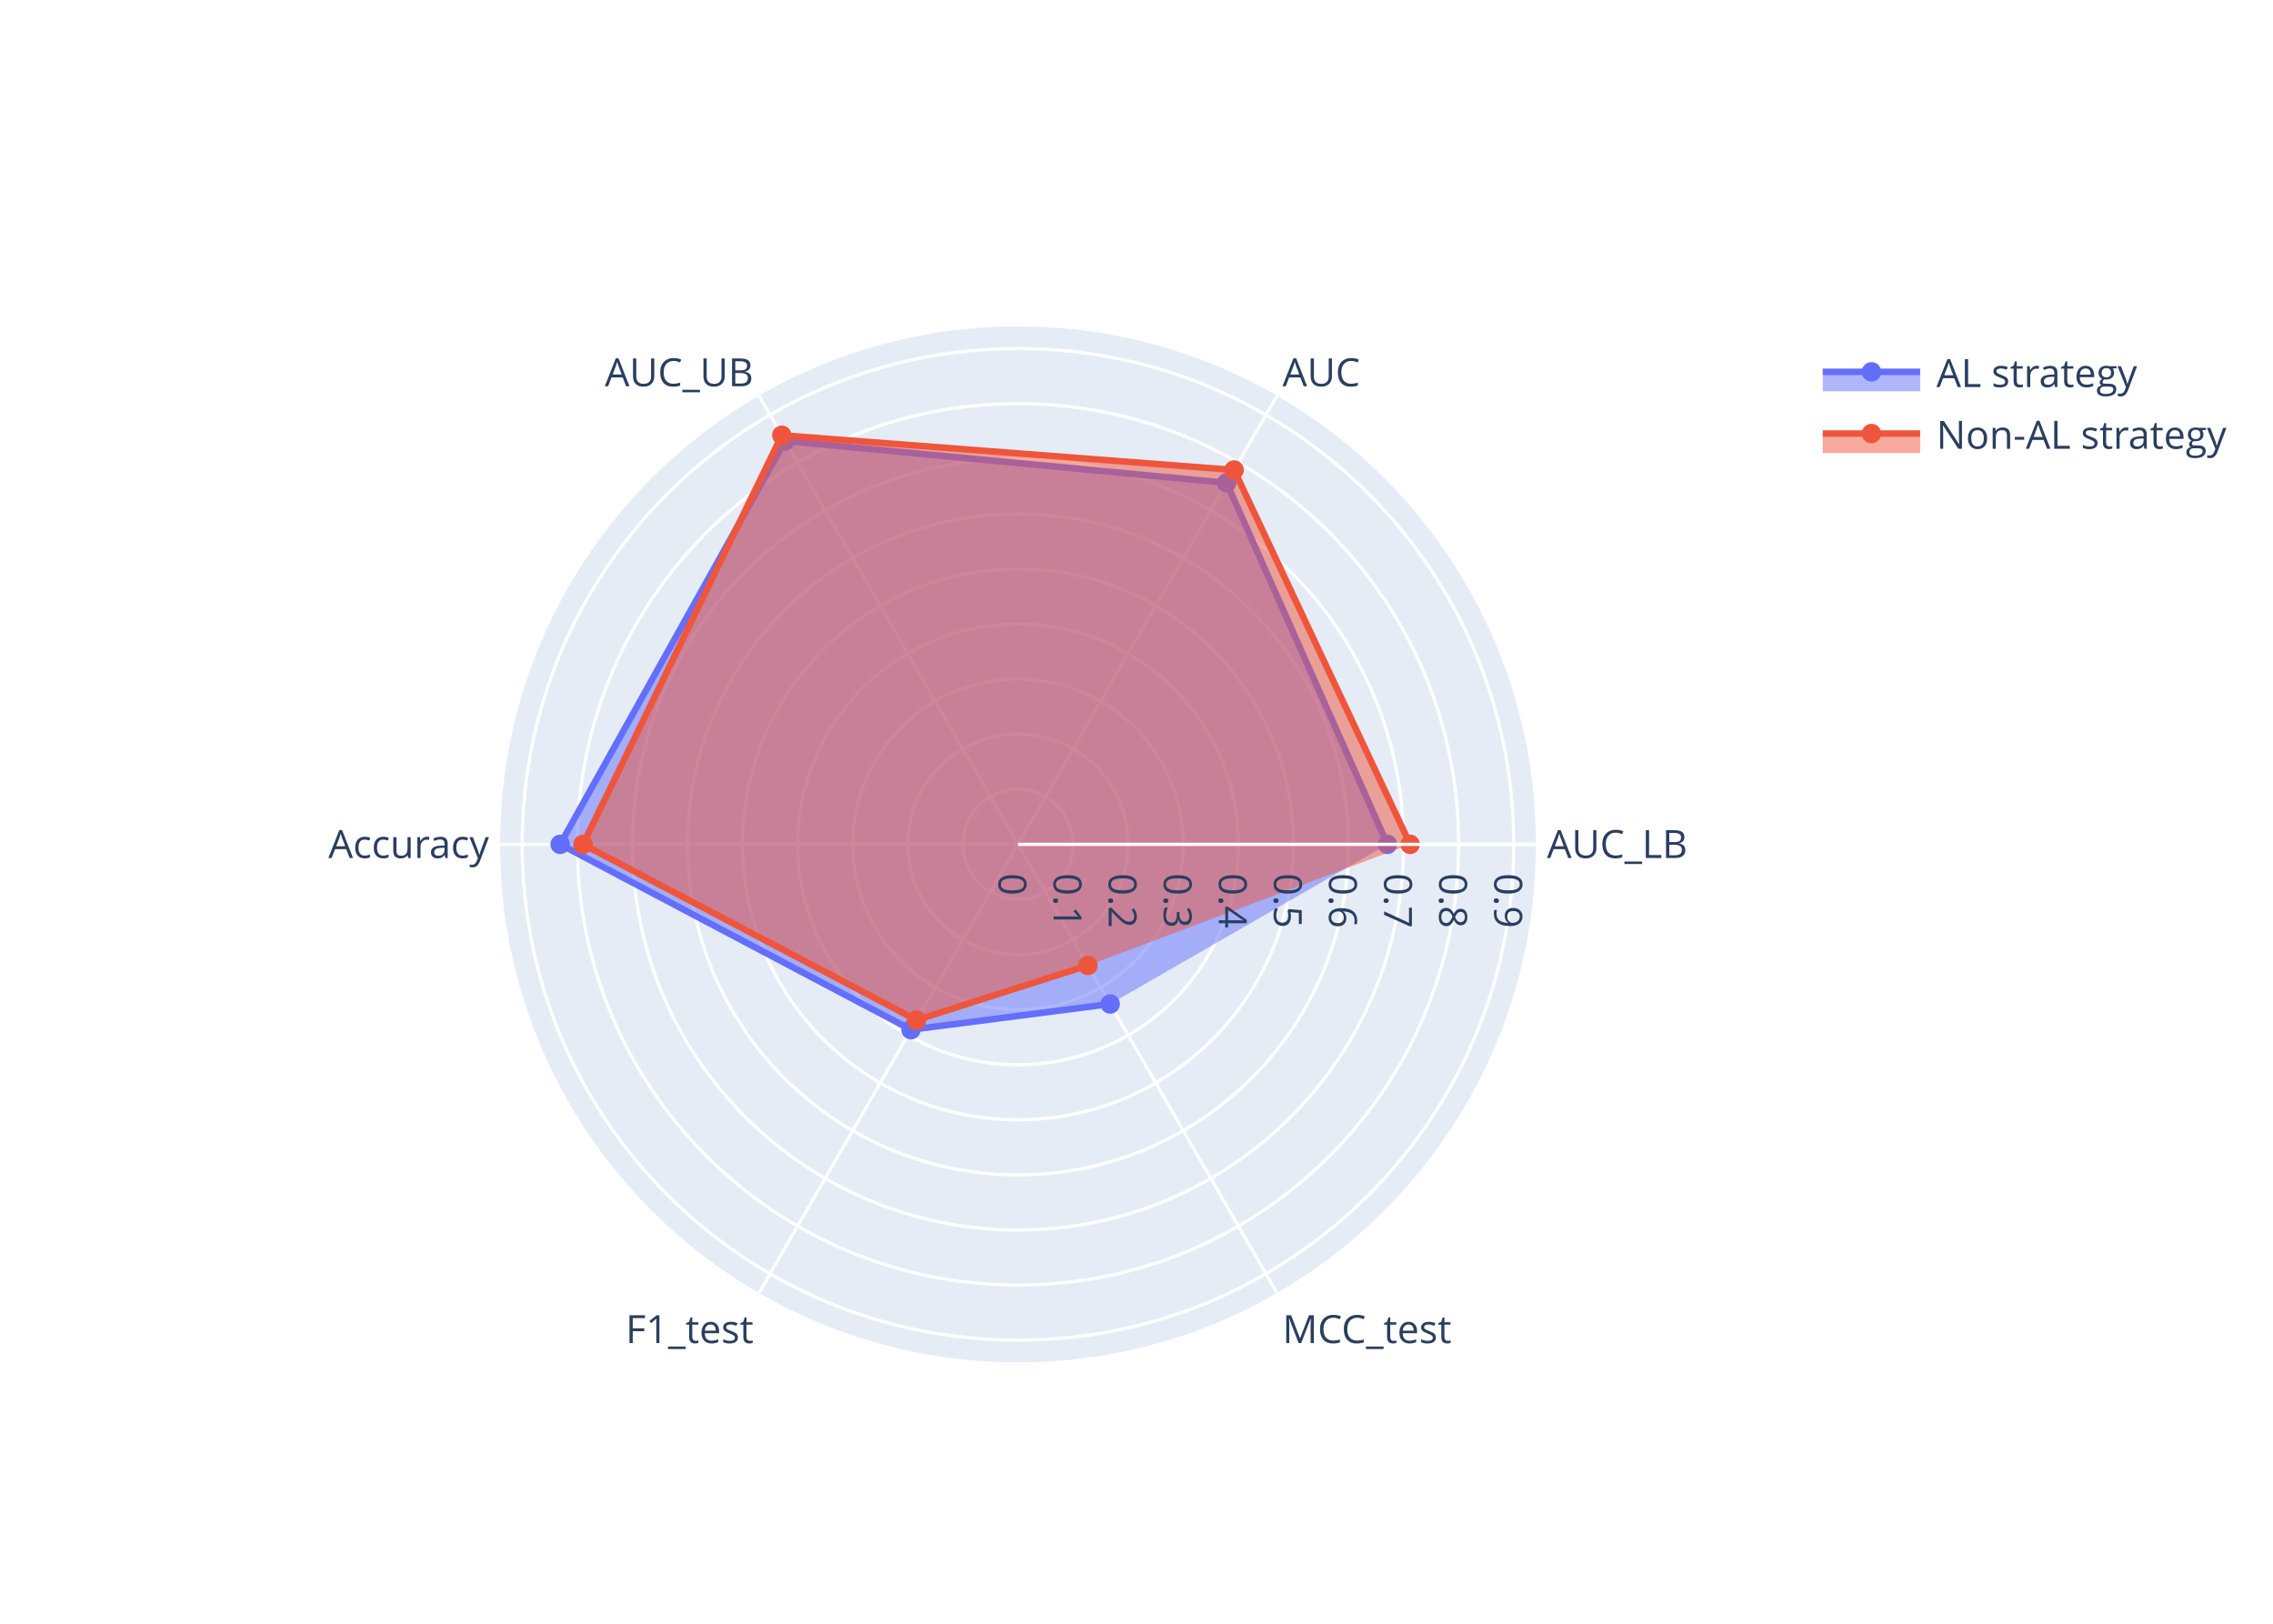
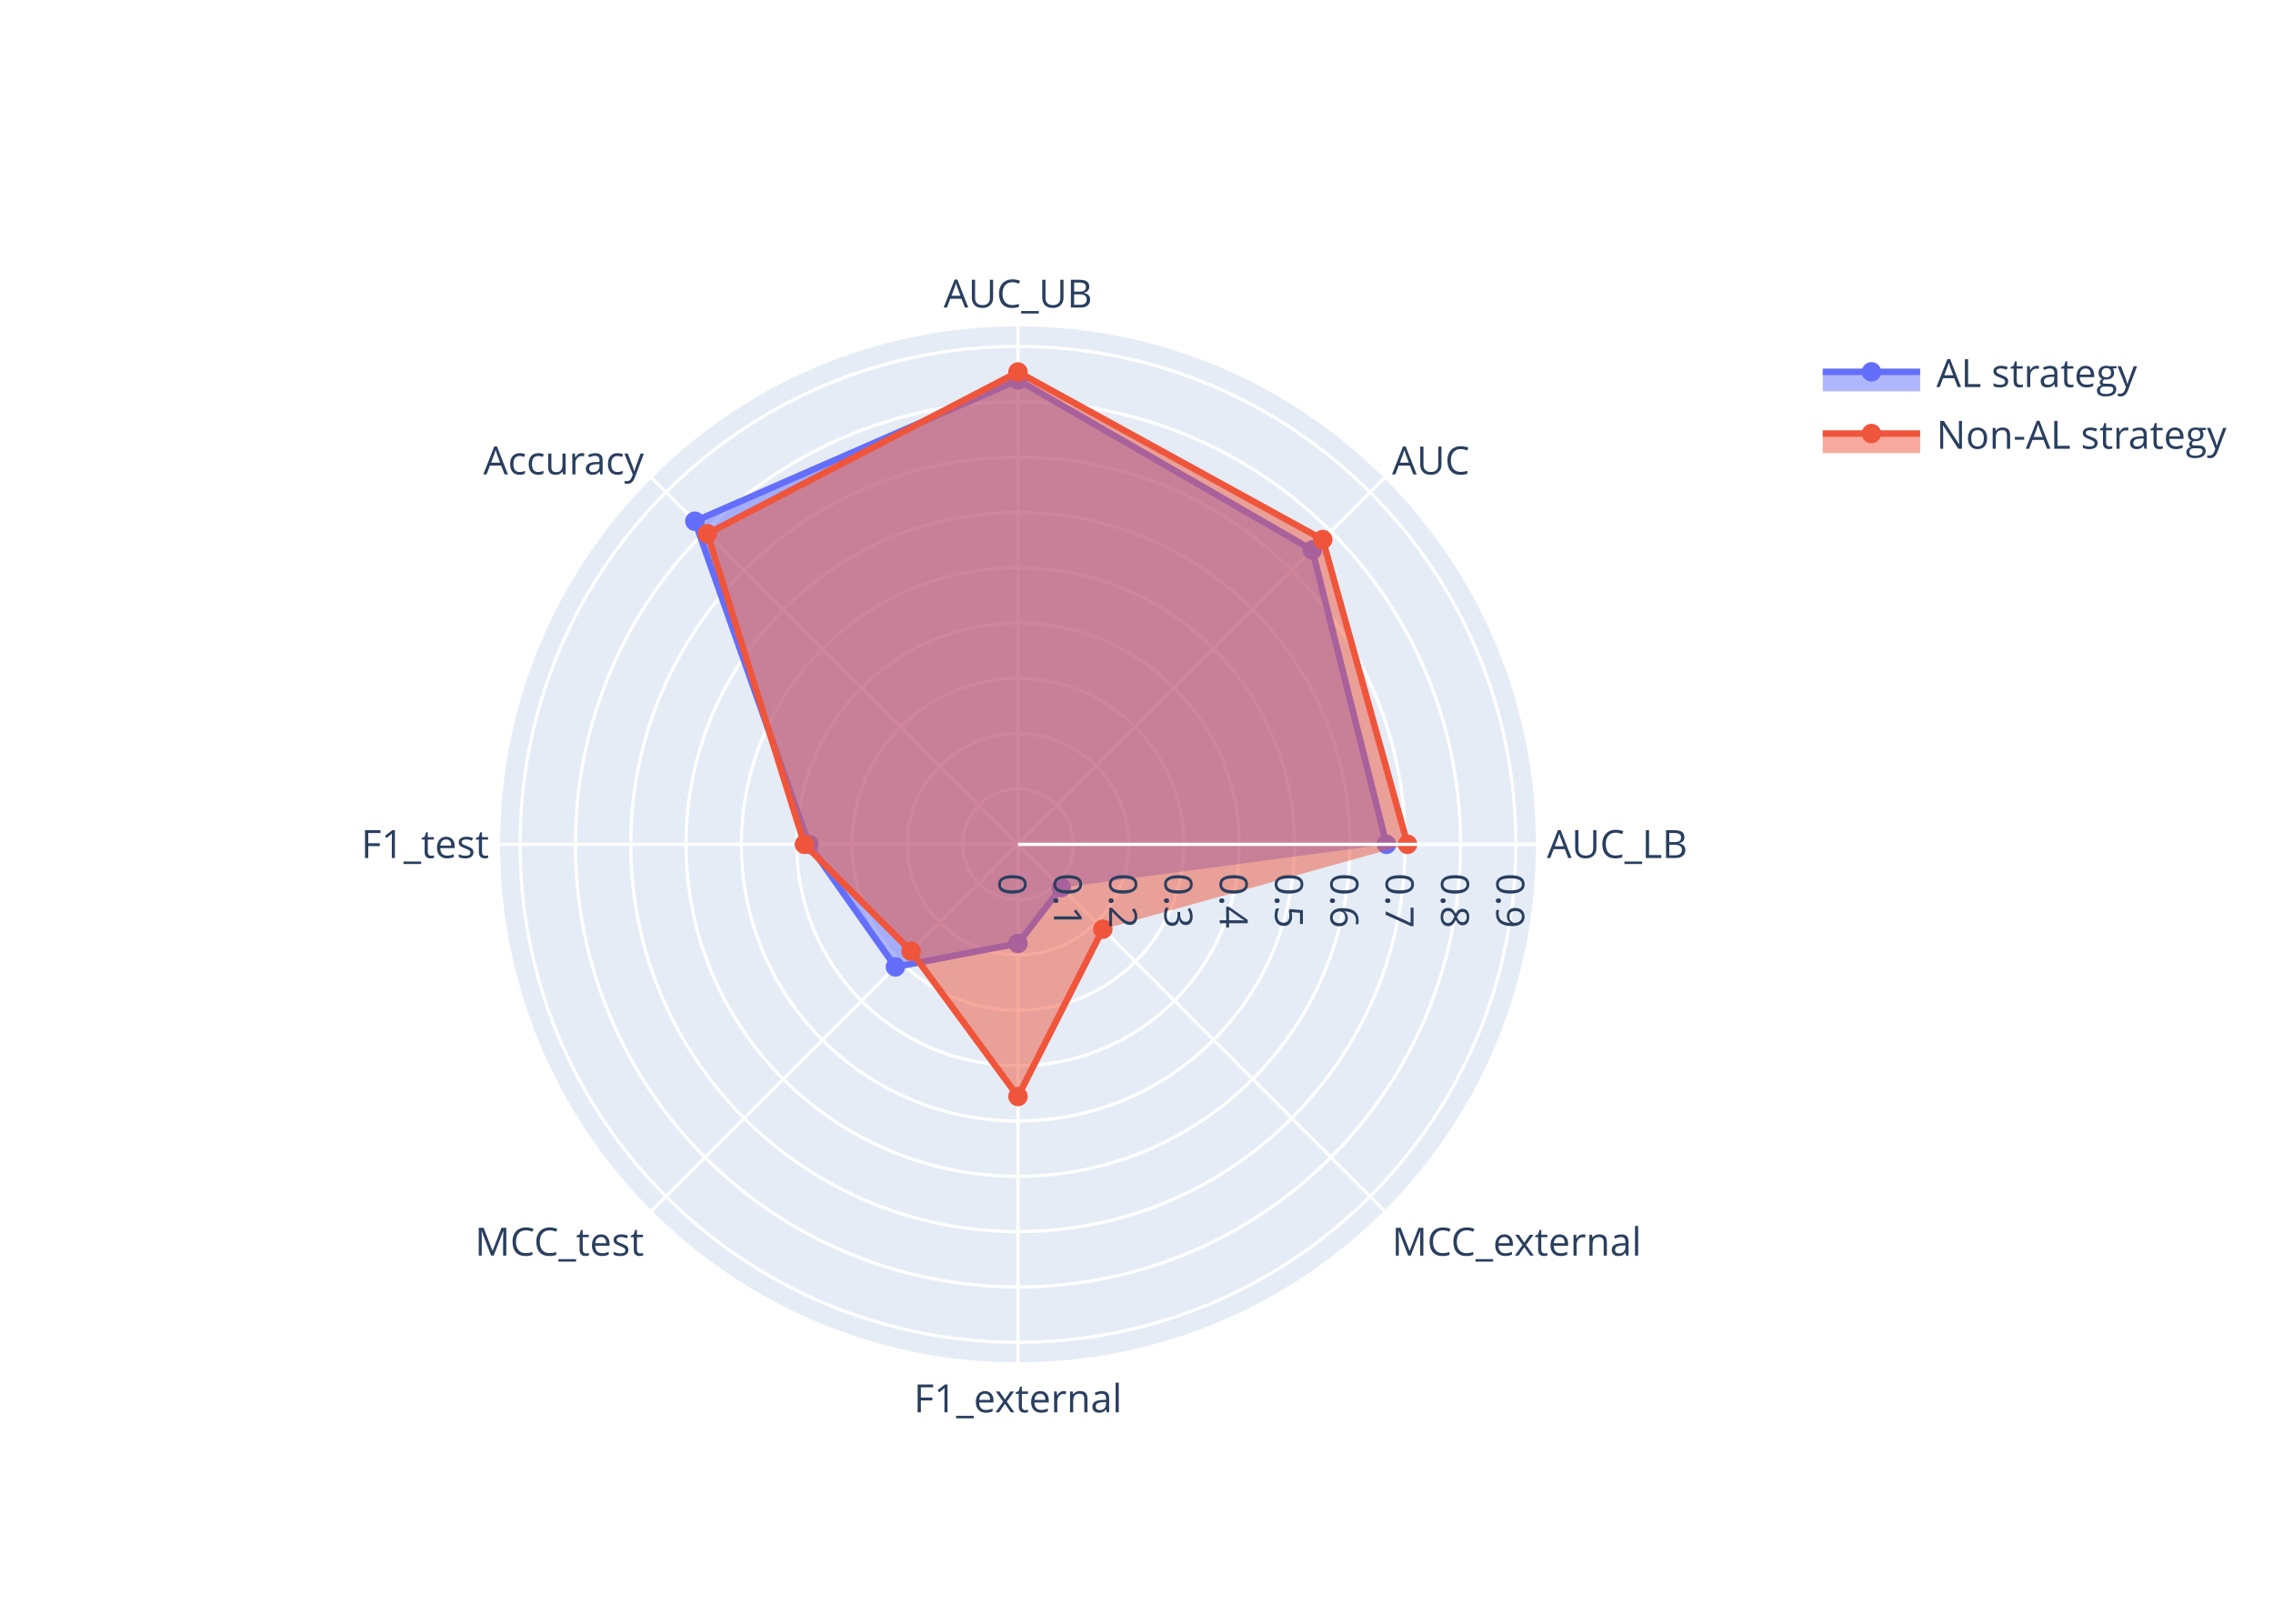
<svg xmlns="http://www.w3.org/2000/svg" class="main-svg" width="700" height="500" style="" viewBox="0 0 700 500">
  <rect x="0" y="0" width="700" height="500" style="fill: rgb(255, 255, 255); fill-opacity: 1;" />
-   <defs id="defs-d40cb1">
+   <defs id="defs-27c53b">
    <g class="clips">
-       <clipPath id="clipd40cb1polar-for-traces">
+       <clipPath id="clip27c53bpolar-for-traces">
        <path d="M160,0A160,160 0,1,0 -160,-1.9594348786357652e-14A160,160 0,1,0 160,3.9188697572715304e-14Z" transform="translate(160,160)" />
      </clipPath>
    </g>
    <g class="gradients" />
  </defs>
  <g class="bglayer" />
  <g class="layer-below">
    <g class="imagelayer" />
    <g class="shapelayer" />
  </g>
  <g class="cartesianlayer" />
  <g class="polarlayer">
    <g class="polar">
      <g class="polarsublayer draglayer" />
      <g class="polarsublayer plotbg">
        <path d="M160,0A160,160 0,1,0 -160,-1.9594348786357652e-14A160,160 0,1,0 160,3.9188697572715304e-14Z" transform="translate(313.5,260)" style="fill: rgb(229, 236, 246); fill-opacity: 1;" />
      </g>
      <g class="polarsublayer backplot">
        <g class="maplayer" />
      </g>
      <g class="polarsublayer angular-grid" style="fill: none;">
        <path class="angularaxisgrid" d="M313.5,260L473.5,260" style="stroke: rgb(255, 255, 255); stroke-opacity: 1; stroke-width: 1px;" />
-         <path class="angularaxisgrid" d="M313.5,260L393.5,121.436" style="stroke: rgb(255, 255, 255); stroke-opacity: 1; stroke-width: 1px;" />
-         <path class="angularaxisgrid" d="M313.5,260L233.5,121.436" style="stroke: rgb(255, 255, 255); stroke-opacity: 1; stroke-width: 1px;" />
+         <path class="angularaxisgrid" d="M313.5,260L426.637,146.863" style="stroke: rgb(255, 255, 255); stroke-opacity: 1; stroke-width: 1px;" />
+         <path class="angularaxisgrid" d="M313.5,260L313.5,100" style="stroke: rgb(255, 255, 255); stroke-opacity: 1; stroke-width: 1px;" />
+         <path class="angularaxisgrid" d="M313.5,260L200.363,146.863" style="stroke: rgb(255, 255, 255); stroke-opacity: 1; stroke-width: 1px;" />
        <path class="angularaxisgrid" d="M313.5,260L153.5,260" style="stroke: rgb(255, 255, 255); stroke-opacity: 1; stroke-width: 1px;" />
-         <path class="angularaxisgrid" d="M313.5,260L233.5,398.564" style="stroke: rgb(255, 255, 255); stroke-opacity: 1; stroke-width: 1px;" />
-         <path class="angularaxisgrid" d="M313.5,260L393.5,398.564" style="stroke: rgb(255, 255, 255); stroke-opacity: 1; stroke-width: 1px;" />
+         <path class="angularaxisgrid" d="M313.5,260L200.363,373.137" style="stroke: rgb(255, 255, 255); stroke-opacity: 1; stroke-width: 1px;" />
+         <path class="angularaxisgrid" d="M313.5,260L313.5,420" style="stroke: rgb(255, 255, 255); stroke-opacity: 1; stroke-width: 1px;" />
+         <path class="angularaxisgrid" d="M313.5,260L426.637,373.137" style="stroke: rgb(255, 255, 255); stroke-opacity: 1; stroke-width: 1px;" />
      </g>
      <g class="polarsublayer radial-grid" transform="translate(313.5,260)" style="fill: none;">
-         <path class="xgrid" d="M16.96,0A16.96,16.96 0,1,0 -16.96,-2.077000971353911e-15A16.96,16.96 0,1,0 16.96,4.154001942707822e-15Z" style="stroke: rgb(255, 255, 255); stroke-opacity: 1; stroke-width: 1px;" />
-         <path class="xgrid" d="M33.93,0A33.93,33.93 0,1,0 -33.93,-4.155226589506969e-15A33.93,33.93 0,1,0 33.93,8.310453179013938e-15Z" style="stroke: rgb(255, 255, 255); stroke-opacity: 1; stroke-width: 1px;" />
-         <path class="xgrid" d="M50.89,0A50.89,50.89 0,1,0 -50.89,-6.23222756086088e-15A50.89,50.89 0,1,0 50.89,1.246445512172176e-14Z" style="stroke: rgb(255, 255, 255); stroke-opacity: 1; stroke-width: 1px;" />
-         <path class="xgrid" d="M67.86,0A67.86,67.86 0,1,0 -67.86,-8.310453179013938e-15A67.86,67.86 0,1,0 67.86,1.6620906358027877e-14Z" style="stroke: rgb(255, 255, 255); stroke-opacity: 1; stroke-width: 1px;" />
-         <path class="xgrid" d="M84.82,0A84.82,84.82 0,1,0 -84.82,-1.0387454150367849e-14A84.82,84.82 0,1,0 84.82,2.0774908300735697e-14Z" style="stroke: rgb(255, 255, 255); stroke-opacity: 1; stroke-width: 1px;" />
-         <path class="xgrid" d="M101.78,0A101.78,101.78 0,1,0 -101.78,-1.246445512172176e-14A101.78,101.78 0,1,0 101.78,2.492891024344352e-14Z" style="stroke: rgb(255, 255, 255); stroke-opacity: 1; stroke-width: 1px;" />
-         <path class="xgrid" d="M118.75,0A118.75,118.75 0,1,0 -118.75,-1.4542680739874818e-14A118.75,118.75 0,1,0 118.75,2.9085361479749636e-14Z" style="stroke: rgb(255, 255, 255); stroke-opacity: 1; stroke-width: 1px;" />
-         <path class="xgrid" d="M135.71,0A135.71,135.71 0,1,0 -135.71,-1.661968171122873e-14A135.71,135.71 0,1,0 135.71,3.323936342245746e-14Z" style="stroke: rgb(255, 255, 255); stroke-opacity: 1; stroke-width: 1px;" />
-         <path class="xgrid" d="M152.68,0A152.68,152.68 0,1,0 -152.68,-1.869790732938179e-14A152.68,152.68 0,1,0 152.68,3.739581465876358e-14Z" style="stroke: rgb(255, 255, 255); stroke-opacity: 1; stroke-width: 1px;" />
+         <path class="xgrid" d="M17.04,0A17.04,17.04 0,1,0 -17.04,-2.0867981457470898e-15A17.04,17.04 0,1,0 17.04,4.1735962914941796e-15Z" style="stroke: rgb(255, 255, 255); stroke-opacity: 1; stroke-width: 1px;" />
+         <path class="xgrid" d="M34.07,0A34.07,34.07 0,1,0 -34.07,-4.172371644695033e-15A34.07,34.07 0,1,0 34.07,8.344743289390066e-15Z" style="stroke: rgb(255, 255, 255); stroke-opacity: 1; stroke-width: 1px;" />
+         <path class="xgrid" d="M51.11,0A51.11,51.11 0,1,0 -51.11,-6.259169790442122e-15A51.11,51.11 0,1,0 51.11,1.2518339580884244e-14Z" style="stroke: rgb(255, 255, 255); stroke-opacity: 1; stroke-width: 1px;" />
+         <path class="xgrid" d="M68.14,0A68.14,68.14 0,1,0 -68.14,-8.344743289390066e-15A68.14,68.14 0,1,0 68.14,1.668948657878013e-14Z" style="stroke: rgb(255, 255, 255); stroke-opacity: 1; stroke-width: 1px;" />
+         <path class="xgrid" d="M85.18,0A85.18,85.18 0,1,0 -85.18,-1.0431541435137155e-14A85.18,85.18 0,1,0 85.18,2.086308287027431e-14Z" style="stroke: rgb(255, 255, 255); stroke-opacity: 1; stroke-width: 1px;" />
+         <path class="xgrid" d="M102.22,0A102.22,102.22 0,1,0 -102.22,-1.2518339580884244e-14A102.22,102.22 0,1,0 102.22,2.503667916176849e-14Z" style="stroke: rgb(255, 255, 255); stroke-opacity: 1; stroke-width: 1px;" />
+         <path class="xgrid" d="M119.25,0A119.25,119.25 0,1,0 -119.25,-1.460391307983219e-14A119.25,119.25 0,1,0 119.25,2.920782615966438e-14Z" style="stroke: rgb(255, 255, 255); stroke-opacity: 1; stroke-width: 1px;" />
+         <path class="xgrid" d="M136.29,0A136.29,136.29 0,1,0 -136.29,-1.6690711225579276e-14A136.29,136.29 0,1,0 136.29,3.338142245115855e-14Z" style="stroke: rgb(255, 255, 255); stroke-opacity: 1; stroke-width: 1px;" />
+         <path class="xgrid" d="M153.33,0A153.33,153.33 0,1,0 -153.33,-1.8777509371326367e-14A153.33,153.33 0,1,0 153.33,3.7555018742652735e-14Z" style="stroke: rgb(255, 255, 255); stroke-opacity: 1; stroke-width: 1px;" />
      </g>
      <g class="polarsublayer frontplot" transform="translate(153.5,100)">
        <g class="barlayer" />
        <g class="scatterlayer">
-           <g class="trace scatter trace22a7fe" style="stroke-miterlimit: 2; opacity: 1;">
-             <g class="fills" clip-path="url('#clipd40cb1polar-for-traces')">
+           <g class="trace scatter trace20d355" style="stroke-miterlimit: 2; opacity: 1;">
+             <g class="fills" clip-path="url('#clip27c53bpolar-for-traces')">
              <g>
-                 <path class="js-fill" d="M273.77,160L224.26,48.69L88.29,35.79L19.01,160L127.05,217.07L188.39,209.17Z" style="fill: rgb(99, 110, 250); fill-opacity: 0.5; stroke-width: 0;" />
+                 <path class="js-fill" d="M273.47,160L250.63,69.37L160,17.02L60.5,60.5L95.6,160L122.26,197.74L160,190.51L173.33,173.33Z" style="fill: rgb(99, 110, 250); fill-opacity: 0.5; stroke-width: 0;" />
              </g>
            </g>
            <g class="errorbars" />
            <g class="lines">
-               <path class="js-line" d="M273.77,160L224.26,48.69L88.29,35.79L19.01,160L127.05,217.07L188.39,209.17" clip-path="url('#clipd40cb1polar-for-traces')" style="vector-effect: non-scaling-stroke; fill: none; stroke: rgb(99, 110, 250); stroke-opacity: 1; stroke-width: 2px; opacity: 1;" />
+               <path class="js-line" d="M273.47,160L250.63,69.37L160,17.02L60.5,60.5L95.6,160L122.26,197.74L160,190.51L173.33,173.33" clip-path="url('#clip27c53bpolar-for-traces')" style="vector-effect: non-scaling-stroke; fill: none; stroke: rgb(99, 110, 250); stroke-opacity: 1; stroke-width: 2px; opacity: 1;" />
            </g>
            <g class="points">
-               <path class="point" transform="translate(273.77,160)" d="M3,0A3,3 0 1,1 0,-3A3,3 0 0,1 3,0Z" style="opacity: 1; stroke-width: 0px; fill: rgb(99, 110, 250); fill-opacity: 1;" />
-               <path class="point" transform="translate(224.26,48.69)" d="M3,0A3,3 0 1,1 0,-3A3,3 0 0,1 3,0Z" style="opacity: 1; stroke-width: 0px; fill: rgb(99, 110, 250); fill-opacity: 1;" />
-               <path class="point" transform="translate(88.29,35.79)" d="M3,0A3,3 0 1,1 0,-3A3,3 0 0,1 3,0Z" style="opacity: 1; stroke-width: 0px; fill: rgb(99, 110, 250); fill-opacity: 1;" />
-               <path class="point" transform="translate(19.01,160)" d="M3,0A3,3 0 1,1 0,-3A3,3 0 0,1 3,0Z" style="opacity: 1; stroke-width: 0px; fill: rgb(99, 110, 250); fill-opacity: 1;" />
-               <path class="point" transform="translate(127.05,217.07)" d="M3,0A3,3 0 1,1 0,-3A3,3 0 0,1 3,0Z" style="opacity: 1; stroke-width: 0px; fill: rgb(99, 110, 250); fill-opacity: 1;" />
-               <path class="point" transform="translate(188.39,209.17)" d="M3,0A3,3 0 1,1 0,-3A3,3 0 0,1 3,0Z" style="opacity: 1; stroke-width: 0px; fill: rgb(99, 110, 250); fill-opacity: 1;" />
+               <path class="point" transform="translate(273.47,160)" d="M3,0A3,3 0 1,1 0,-3A3,3 0 0,1 3,0Z" style="opacity: 1; stroke-width: 0px; fill: rgb(99, 110, 250); fill-opacity: 1;" />
+               <path class="point" transform="translate(250.63,69.37)" d="M3,0A3,3 0 1,1 0,-3A3,3 0 0,1 3,0Z" style="opacity: 1; stroke-width: 0px; fill: rgb(99, 110, 250); fill-opacity: 1;" />
+               <path class="point" transform="translate(160,17.02)" d="M3,0A3,3 0 1,1 0,-3A3,3 0 0,1 3,0Z" style="opacity: 1; stroke-width: 0px; fill: rgb(99, 110, 250); fill-opacity: 1;" />
+               <path class="point" transform="translate(60.5,60.5)" d="M3,0A3,3 0 1,1 0,-3A3,3 0 0,1 3,0Z" style="opacity: 1; stroke-width: 0px; fill: rgb(99, 110, 250); fill-opacity: 1;" />
+               <path class="point" transform="translate(95.6,160)" d="M3,0A3,3 0 1,1 0,-3A3,3 0 0,1 3,0Z" style="opacity: 1; stroke-width: 0px; fill: rgb(99, 110, 250); fill-opacity: 1;" />
+               <path class="point" transform="translate(122.26,197.74)" d="M3,0A3,3 0 1,1 0,-3A3,3 0 0,1 3,0Z" style="opacity: 1; stroke-width: 0px; fill: rgb(99, 110, 250); fill-opacity: 1;" />
+               <path class="point" transform="translate(160,190.51)" d="M3,0A3,3 0 1,1 0,-3A3,3 0 0,1 3,0Z" style="opacity: 1; stroke-width: 0px; fill: rgb(99, 110, 250); fill-opacity: 1;" />
+               <path class="point" transform="translate(173.33,173.33)" d="M3,0A3,3 0 1,1 0,-3A3,3 0 0,1 3,0Z" style="opacity: 1; stroke-width: 0px; fill: rgb(99, 110, 250); fill-opacity: 1;" />
            </g>
            <g class="text" />
          </g>
-           <g class="trace scatter traced8ee6f" style="stroke-miterlimit: 2; opacity: 1;">
-             <g class="fills" clip-path="url('#clipd40cb1polar-for-traces')">
+           <g class="trace scatter tracecfe13c" style="stroke-miterlimit: 2; opacity: 1;">
+             <g class="fills" clip-path="url('#clip27c53bpolar-for-traces')">
              <g>
-                 <path class="js-fill" d="M280.77,160L226.56,44.72L87.27,34.03L26.04,160L128.76,214.11L181.53,197.28Z" style="fill: rgb(239, 85, 59); fill-opacity: 0.5; stroke-width: 0;" />
+                 <path class="js-fill" d="M279.98,160L253.85,66.15L160,14.55L64.35,64.35L94.23,160L127.09,192.91L160,237.64L186.13,186.13Z" style="fill: rgb(239, 85, 59); fill-opacity: 0.5; stroke-width: 0;" />
              </g>
            </g>
            <g class="errorbars" />
            <g class="lines">
-               <path class="js-line" d="M280.77,160L226.56,44.72L87.27,34.03L26.04,160L128.76,214.11L181.53,197.28" clip-path="url('#clipd40cb1polar-for-traces')" style="vector-effect: non-scaling-stroke; fill: none; stroke: rgb(239, 85, 59); stroke-opacity: 1; stroke-width: 2px; opacity: 1;" />
+               <path class="js-line" d="M279.98,160L253.85,66.15L160,14.55L64.35,64.35L94.23,160L127.09,192.91L160,237.64L186.13,186.13" clip-path="url('#clip27c53bpolar-for-traces')" style="vector-effect: non-scaling-stroke; fill: none; stroke: rgb(239, 85, 59); stroke-opacity: 1; stroke-width: 2px; opacity: 1;" />
            </g>
            <g class="points">
-               <path class="point" transform="translate(280.77,160)" d="M3,0A3,3 0 1,1 0,-3A3,3 0 0,1 3,0Z" style="opacity: 1; stroke-width: 0px; fill: rgb(239, 85, 59); fill-opacity: 1;" />
-               <path class="point" transform="translate(226.56,44.72)" d="M3,0A3,3 0 1,1 0,-3A3,3 0 0,1 3,0Z" style="opacity: 1; stroke-width: 0px; fill: rgb(239, 85, 59); fill-opacity: 1;" />
-               <path class="point" transform="translate(87.27,34.03)" d="M3,0A3,3 0 1,1 0,-3A3,3 0 0,1 3,0Z" style="opacity: 1; stroke-width: 0px; fill: rgb(239, 85, 59); fill-opacity: 1;" />
-               <path class="point" transform="translate(26.04,160)" d="M3,0A3,3 0 1,1 0,-3A3,3 0 0,1 3,0Z" style="opacity: 1; stroke-width: 0px; fill: rgb(239, 85, 59); fill-opacity: 1;" />
-               <path class="point" transform="translate(128.76,214.11)" d="M3,0A3,3 0 1,1 0,-3A3,3 0 0,1 3,0Z" style="opacity: 1; stroke-width: 0px; fill: rgb(239, 85, 59); fill-opacity: 1;" />
-               <path class="point" transform="translate(181.53,197.28)" d="M3,0A3,3 0 1,1 0,-3A3,3 0 0,1 3,0Z" style="opacity: 1; stroke-width: 0px; fill: rgb(239, 85, 59); fill-opacity: 1;" />
+               <path class="point" transform="translate(279.98,160)" d="M3,0A3,3 0 1,1 0,-3A3,3 0 0,1 3,0Z" style="opacity: 1; stroke-width: 0px; fill: rgb(239, 85, 59); fill-opacity: 1;" />
+               <path class="point" transform="translate(253.85,66.15)" d="M3,0A3,3 0 1,1 0,-3A3,3 0 0,1 3,0Z" style="opacity: 1; stroke-width: 0px; fill: rgb(239, 85, 59); fill-opacity: 1;" />
+               <path class="point" transform="translate(160,14.55)" d="M3,0A3,3 0 1,1 0,-3A3,3 0 0,1 3,0Z" style="opacity: 1; stroke-width: 0px; fill: rgb(239, 85, 59); fill-opacity: 1;" />
+               <path class="point" transform="translate(64.35,64.35)" d="M3,0A3,3 0 1,1 0,-3A3,3 0 0,1 3,0Z" style="opacity: 1; stroke-width: 0px; fill: rgb(239, 85, 59); fill-opacity: 1;" />
+               <path class="point" transform="translate(94.23,160)" d="M3,0A3,3 0 1,1 0,-3A3,3 0 0,1 3,0Z" style="opacity: 1; stroke-width: 0px; fill: rgb(239, 85, 59); fill-opacity: 1;" />
+               <path class="point" transform="translate(127.09,192.91)" d="M3,0A3,3 0 1,1 0,-3A3,3 0 0,1 3,0Z" style="opacity: 1; stroke-width: 0px; fill: rgb(239, 85, 59); fill-opacity: 1;" />
+               <path class="point" transform="translate(160,237.64)" d="M3,0A3,3 0 1,1 0,-3A3,3 0 0,1 3,0Z" style="opacity: 1; stroke-width: 0px; fill: rgb(239, 85, 59); fill-opacity: 1;" />
+               <path class="point" transform="translate(186.13,186.13)" d="M3,0A3,3 0 1,1 0,-3A3,3 0 0,1 3,0Z" style="opacity: 1; stroke-width: 0px; fill: rgb(239, 85, 59); fill-opacity: 1;" />
            </g>
            <g class="text" />
          </g>
        </g>
      </g>
      <g class="polarsublayer angular-line">
        <path d="M160,0A160,160 0,1,0 -160,-1.9594348786357652e-14A160,160 0,1,0 160,3.9188697572715304e-14Z" transform="translate(313.5,260)" stroke-width="1" style="fill: none; stroke: rgb(255, 255, 255); stroke-opacity: 1;" />
      </g>
      <g class="polarsublayer radial-line">
        <line x1="0" y1="0" x2="160" y2="0" transform="translate(313.5,260)" stroke-width="1" style="fill: none; stroke: rgb(255, 255, 255); stroke-opacity: 1;" />
      </g>
      <g class="polarsublayer angular-axis">
        <g class="angularaxistick">
          <text text-anchor="start" x="2.9" y="4.2" transform="translate(473.5,260)" style="font-family: 'Open Sans', verdana, arial, sans-serif; font-size: 12px; fill: rgb(42, 63, 95); fill-opacity: 1; white-space: pre;">AUC_LB</text>
        </g>
        <g class="angularaxistick">
-           <text text-anchor="start" x="1.45" y="-2.49" transform="translate(393.5,121.4359)" style="font-family: 'Open Sans', verdana, arial, sans-serif; font-size: 12px; fill: rgb(42, 63, 95); fill-opacity: 1; white-space: pre;">AUC</text>
-         </g>
-         <g class="angularaxistick">
-           <text text-anchor="end" x="-1.45" y="-2.49" transform="translate(233.5,121.4359)" style="font-family: 'Open Sans', verdana, arial, sans-serif; font-size: 12px; fill: rgb(42, 63, 95); fill-opacity: 1; white-space: pre;">AUC_UB</text>
-         </g>
-         <g class="angularaxistick">
-           <text text-anchor="end" x="-2.9" y="4.2" transform="translate(153.5,260)" style="font-family: 'Open Sans', verdana, arial, sans-serif; font-size: 12px; fill: rgb(42, 63, 95); fill-opacity: 1; white-space: pre;">Accuracy</text>
-         </g>
-         <g class="angularaxistick">
-           <text text-anchor="end" x="-1.45" y="15.004" transform="translate(233.5,398.5641)" style="font-family: 'Open Sans', verdana, arial, sans-serif; font-size: 12px; fill: rgb(42, 63, 95); fill-opacity: 1; white-space: pre;">F1_test</text>
-         </g>
-         <g class="angularaxistick">
-           <text text-anchor="start" x="1.45" y="15.004" transform="translate(393.5,398.5641)" style="font-family: 'Open Sans', verdana, arial, sans-serif; font-size: 12px; fill: rgb(42, 63, 95); fill-opacity: 1; white-space: pre;">MCC_test</text>
+           <text text-anchor="start" x="2.051" y="-0.778" transform="translate(426.6371,146.8629)" style="font-family: 'Open Sans', verdana, arial, sans-serif; font-size: 12px; fill: rgb(42, 63, 95); fill-opacity: 1; white-space: pre;">AUC</text>
+         </g>
+         <g class="angularaxistick">
+           <text text-anchor="middle" x="1.7757378587636624e-16" y="-5.3" transform="translate(313.5,100)" style="font-family: 'Open Sans', verdana, arial, sans-serif; font-size: 12px; fill: rgb(42, 63, 95); fill-opacity: 1; white-space: pre;">AUC_UB</text>
+         </g>
+         <g class="angularaxistick">
+           <text text-anchor="end" x="-2.051" y="-0.778" transform="translate(200.3629,146.8629)" style="font-family: 'Open Sans', verdana, arial, sans-serif; font-size: 12px; fill: rgb(42, 63, 95); fill-opacity: 1; white-space: pre;">Accuracy</text>
+         </g>
+         <g class="angularaxistick">
+           <text text-anchor="end" x="-2.9" y="4.2" transform="translate(153.5,260)" style="font-family: 'Open Sans', verdana, arial, sans-serif; font-size: 12px; fill: rgb(42, 63, 95); fill-opacity: 1; white-space: pre;">F1_test</text>
+         </g>
+         <g class="angularaxistick">
+           <text text-anchor="end" x="-2.051" y="13.506" transform="translate(200.3629,373.1371)" style="font-family: 'Open Sans', verdana, arial, sans-serif; font-size: 12px; fill: rgb(42, 63, 95); fill-opacity: 1; white-space: pre;">MCC_test</text>
+         </g>
+         <g class="angularaxistick">
+           <text text-anchor="middle" x="-5.327213576290987e-16" y="14.9" transform="translate(313.5,420)" style="font-family: 'Open Sans', verdana, arial, sans-serif; font-size: 12px; fill: rgb(42, 63, 95); fill-opacity: 1; white-space: pre;">F1_external</text>
+         </g>
+         <g class="angularaxistick">
+           <text text-anchor="start" x="2.051" y="13.506" transform="translate(426.6371,373.1371)" style="font-family: 'Open Sans', verdana, arial, sans-serif; font-size: 12px; fill: rgb(42, 63, 95); fill-opacity: 1; white-space: pre;">MCC_external</text>
        </g>
      </g>
      <g class="polarsublayer radial-axis" transform="translate(313.5,260)">
        <g class="xtick">
          <text text-anchor="start" x="0" y="14.9" transform=" rotate(90,0,8.9)" style="font-family: 'Open Sans', verdana, arial, sans-serif; font-size: 12px; fill: rgb(42, 63, 95); fill-opacity: 1; white-space: pre;">0</text>
        </g>
        <g class="xtick">
-           <text text-anchor="start" x="0" y="14.9" transform="translate(16.96,0) rotate(90,0,8.9)" style="font-family: 'Open Sans', verdana, arial, sans-serif; font-size: 12px; fill: rgb(42, 63, 95); fill-opacity: 1; white-space: pre;">0.1</text>
-         </g>
-         <g class="xtick">
-           <text text-anchor="start" x="0" y="14.9" transform="translate(33.93,0) rotate(90,0,8.9)" style="font-family: 'Open Sans', verdana, arial, sans-serif; font-size: 12px; fill: rgb(42, 63, 95); fill-opacity: 1; white-space: pre;">0.2</text>
-         </g>
-         <g class="xtick">
-           <text text-anchor="start" x="0" y="14.9" transform="translate(50.89,0) rotate(90,0,8.9)" style="font-family: 'Open Sans', verdana, arial, sans-serif; font-size: 12px; fill: rgb(42, 63, 95); fill-opacity: 1; white-space: pre;">0.3</text>
-         </g>
-         <g class="xtick">
-           <text text-anchor="start" x="0" y="14.9" transform="translate(67.86,0) rotate(90,0,8.9)" style="font-family: 'Open Sans', verdana, arial, sans-serif; font-size: 12px; fill: rgb(42, 63, 95); fill-opacity: 1; white-space: pre;">0.4</text>
-         </g>
-         <g class="xtick">
-           <text text-anchor="start" x="0" y="14.9" transform="translate(84.82,0) rotate(90,0,8.9)" style="font-family: 'Open Sans', verdana, arial, sans-serif; font-size: 12px; fill: rgb(42, 63, 95); fill-opacity: 1; white-space: pre;">0.5</text>
-         </g>
-         <g class="xtick">
-           <text text-anchor="start" x="0" y="14.9" transform="translate(101.78,0) rotate(90,0,8.9)" style="font-family: 'Open Sans', verdana, arial, sans-serif; font-size: 12px; fill: rgb(42, 63, 95); fill-opacity: 1; white-space: pre;">0.6</text>
-         </g>
-         <g class="xtick">
-           <text text-anchor="start" x="0" y="14.9" transform="translate(118.75,0) rotate(90,0,8.9)" style="font-family: 'Open Sans', verdana, arial, sans-serif; font-size: 12px; fill: rgb(42, 63, 95); fill-opacity: 1; white-space: pre;">0.7</text>
-         </g>
-         <g class="xtick">
-           <text text-anchor="start" x="0" y="14.9" transform="translate(135.71,0) rotate(90,0,8.9)" style="font-family: 'Open Sans', verdana, arial, sans-serif; font-size: 12px; fill: rgb(42, 63, 95); fill-opacity: 1; white-space: pre;">0.8</text>
-         </g>
-         <g class="xtick">
-           <text text-anchor="start" x="0" y="14.9" transform="translate(152.68,0) rotate(90,0,8.9)" style="font-family: 'Open Sans', verdana, arial, sans-serif; font-size: 12px; fill: rgb(42, 63, 95); fill-opacity: 1; white-space: pre;">0.9</text>
+           <text text-anchor="start" x="0" y="14.9" transform="translate(17.04,0) rotate(90,0,8.9)" style="font-family: 'Open Sans', verdana, arial, sans-serif; font-size: 12px; fill: rgb(42, 63, 95); fill-opacity: 1; white-space: pre;">0.1</text>
+         </g>
+         <g class="xtick">
+           <text text-anchor="start" x="0" y="14.9" transform="translate(34.07,0) rotate(90,0,8.9)" style="font-family: 'Open Sans', verdana, arial, sans-serif; font-size: 12px; fill: rgb(42, 63, 95); fill-opacity: 1; white-space: pre;">0.2</text>
+         </g>
+         <g class="xtick">
+           <text text-anchor="start" x="0" y="14.9" transform="translate(51.11,0) rotate(90,0,8.9)" style="font-family: 'Open Sans', verdana, arial, sans-serif; font-size: 12px; fill: rgb(42, 63, 95); fill-opacity: 1; white-space: pre;">0.3</text>
+         </g>
+         <g class="xtick">
+           <text text-anchor="start" x="0" y="14.9" transform="translate(68.14,0) rotate(90,0,8.9)" style="font-family: 'Open Sans', verdana, arial, sans-serif; font-size: 12px; fill: rgb(42, 63, 95); fill-opacity: 1; white-space: pre;">0.4</text>
+         </g>
+         <g class="xtick">
+           <text text-anchor="start" x="0" y="14.9" transform="translate(85.18,0) rotate(90,0,8.9)" style="font-family: 'Open Sans', verdana, arial, sans-serif; font-size: 12px; fill: rgb(42, 63, 95); fill-opacity: 1; white-space: pre;">0.5</text>
+         </g>
+         <g class="xtick">
+           <text text-anchor="start" x="0" y="14.9" transform="translate(102.22,0) rotate(90,0,8.9)" style="font-family: 'Open Sans', verdana, arial, sans-serif; font-size: 12px; fill: rgb(42, 63, 95); fill-opacity: 1; white-space: pre;">0.6</text>
+         </g>
+         <g class="xtick">
+           <text text-anchor="start" x="0" y="14.9" transform="translate(119.25,0) rotate(90,0,8.9)" style="font-family: 'Open Sans', verdana, arial, sans-serif; font-size: 12px; fill: rgb(42, 63, 95); fill-opacity: 1; white-space: pre;">0.7</text>
+         </g>
+         <g class="xtick">
+           <text text-anchor="start" x="0" y="14.9" transform="translate(136.29,0) rotate(90,0,8.9)" style="font-family: 'Open Sans', verdana, arial, sans-serif; font-size: 12px; fill: rgb(42, 63, 95); fill-opacity: 1; white-space: pre;">0.8</text>
+         </g>
+         <g class="xtick">
+           <text text-anchor="start" x="0" y="14.9" transform="translate(153.33,0) rotate(90,0,8.9)" style="font-family: 'Open Sans', verdana, arial, sans-serif; font-size: 12px; fill: rgb(42, 63, 95); fill-opacity: 1; white-space: pre;">0.9</text>
        </g>
      </g>
    </g>
  </g>
  <g class="ternarylayer" />
  <g class="geolayer" />
  <g class="funnelarealayer" />
  <g class="pielayer" />
  <g class="treemaplayer" />
  <g class="sunburstlayer" />
  <g class="glimages" />
-   <defs id="topdefs-d40cb1">
+   <defs id="topdefs-27c53b">
    <g class="clips" />
-     <clipPath id="legendd40cb1">
+     <clipPath id="legend27c53b">
      <rect width="132" height="48" x="0" y="0" />
    </clipPath>
  </defs>
  <g class="layer-above">
    <g class="imagelayer" />
    <g class="shapelayer" />
  </g>
  <g class="infolayer">
    <g class="legend" pointer-events="all" transform="translate(556.34,100)">
      <rect class="bg" shape-rendering="crispEdges" style="stroke: rgb(68, 68, 68); stroke-opacity: 1; fill: rgb(255, 255, 255); fill-opacity: 1; stroke-width: 0px;" width="132" height="48" x="0" y="0" />
-       <g class="scrollbox" transform="" clip-path="url('#legendd40cb1')">
+       <g class="scrollbox" transform="" clip-path="url('#legend27c53b')">
        <g class="groups">
          <g class="traces" transform="translate(0,14.5)" style="opacity: 1;">
            <text class="legendtext" text-anchor="start" x="40" y="4.68" style="font-family: 'Open Sans', verdana, arial, sans-serif; font-size: 12px; fill: rgb(42, 63, 95); fill-opacity: 1; white-space: pre;">AL strategy</text>
            <g class="layers" style="opacity: 1;">
              <g class="legendfill">
                <path class="js-fill" d="M5,0h30v6h-30z" style="stroke-width: 0; fill: rgb(99, 110, 250); fill-opacity: 0.5;" />
              </g>
              <g class="legendlines">
                <path class="js-line" d="M5,0h30" style="fill: none; stroke: rgb(99, 110, 250); stroke-opacity: 1; stroke-width: 2px;" />
              </g>
              <g class="legendsymbols">
                <g class="legendpoints">
                  <path class="scatterpts" transform="translate(20,0)" d="M3,0A3,3 0 1,1 0,-3A3,3 0 0,1 3,0Z" style="opacity: 1; stroke-width: 0px; fill: rgb(99, 110, 250); fill-opacity: 1;" />
                </g>
              </g>
            </g>
            <rect class="legendtoggle" x="0" y="-9.5" width="126.719" height="19" style="fill: rgb(0, 0, 0); fill-opacity: 0;" />
          </g>
          <g class="traces" transform="translate(0,33.5)" style="opacity: 1;">
            <text class="legendtext" text-anchor="start" x="40" y="4.68" style="font-family: 'Open Sans', verdana, arial, sans-serif; font-size: 12px; fill: rgb(42, 63, 95); fill-opacity: 1; white-space: pre;">Non-AL strategy</text>
            <g class="layers" style="opacity: 1;">
              <g class="legendfill">
                <path class="js-fill" d="M5,0h30v6h-30z" style="stroke-width: 0; fill: rgb(239, 85, 59); fill-opacity: 0.5;" />
              </g>
              <g class="legendlines">
                <path class="js-line" d="M5,0h30" style="fill: none; stroke: rgb(239, 85, 59); stroke-opacity: 1; stroke-width: 2px;" />
              </g>
              <g class="legendsymbols">
                <g class="legendpoints">
                  <path class="scatterpts" transform="translate(20,0)" d="M3,0A3,3 0 1,1 0,-3A3,3 0 0,1 3,0Z" style="opacity: 1; stroke-width: 0px; fill: rgb(239, 85, 59); fill-opacity: 1;" />
                </g>
              </g>
            </g>
            <rect class="legendtoggle" x="0" y="-9.5" width="126.719" height="19" style="fill: rgb(0, 0, 0); fill-opacity: 0;" />
          </g>
        </g>
      </g>
      <rect class="scrollbar" rx="20" ry="3" width="0" height="0" style="fill: rgb(128, 139, 164); fill-opacity: 1;" x="0" y="0" />
    </g>
    <g class="g-gtitle" />
    <g class="g-polartitle" />
  </g>
</svg>
